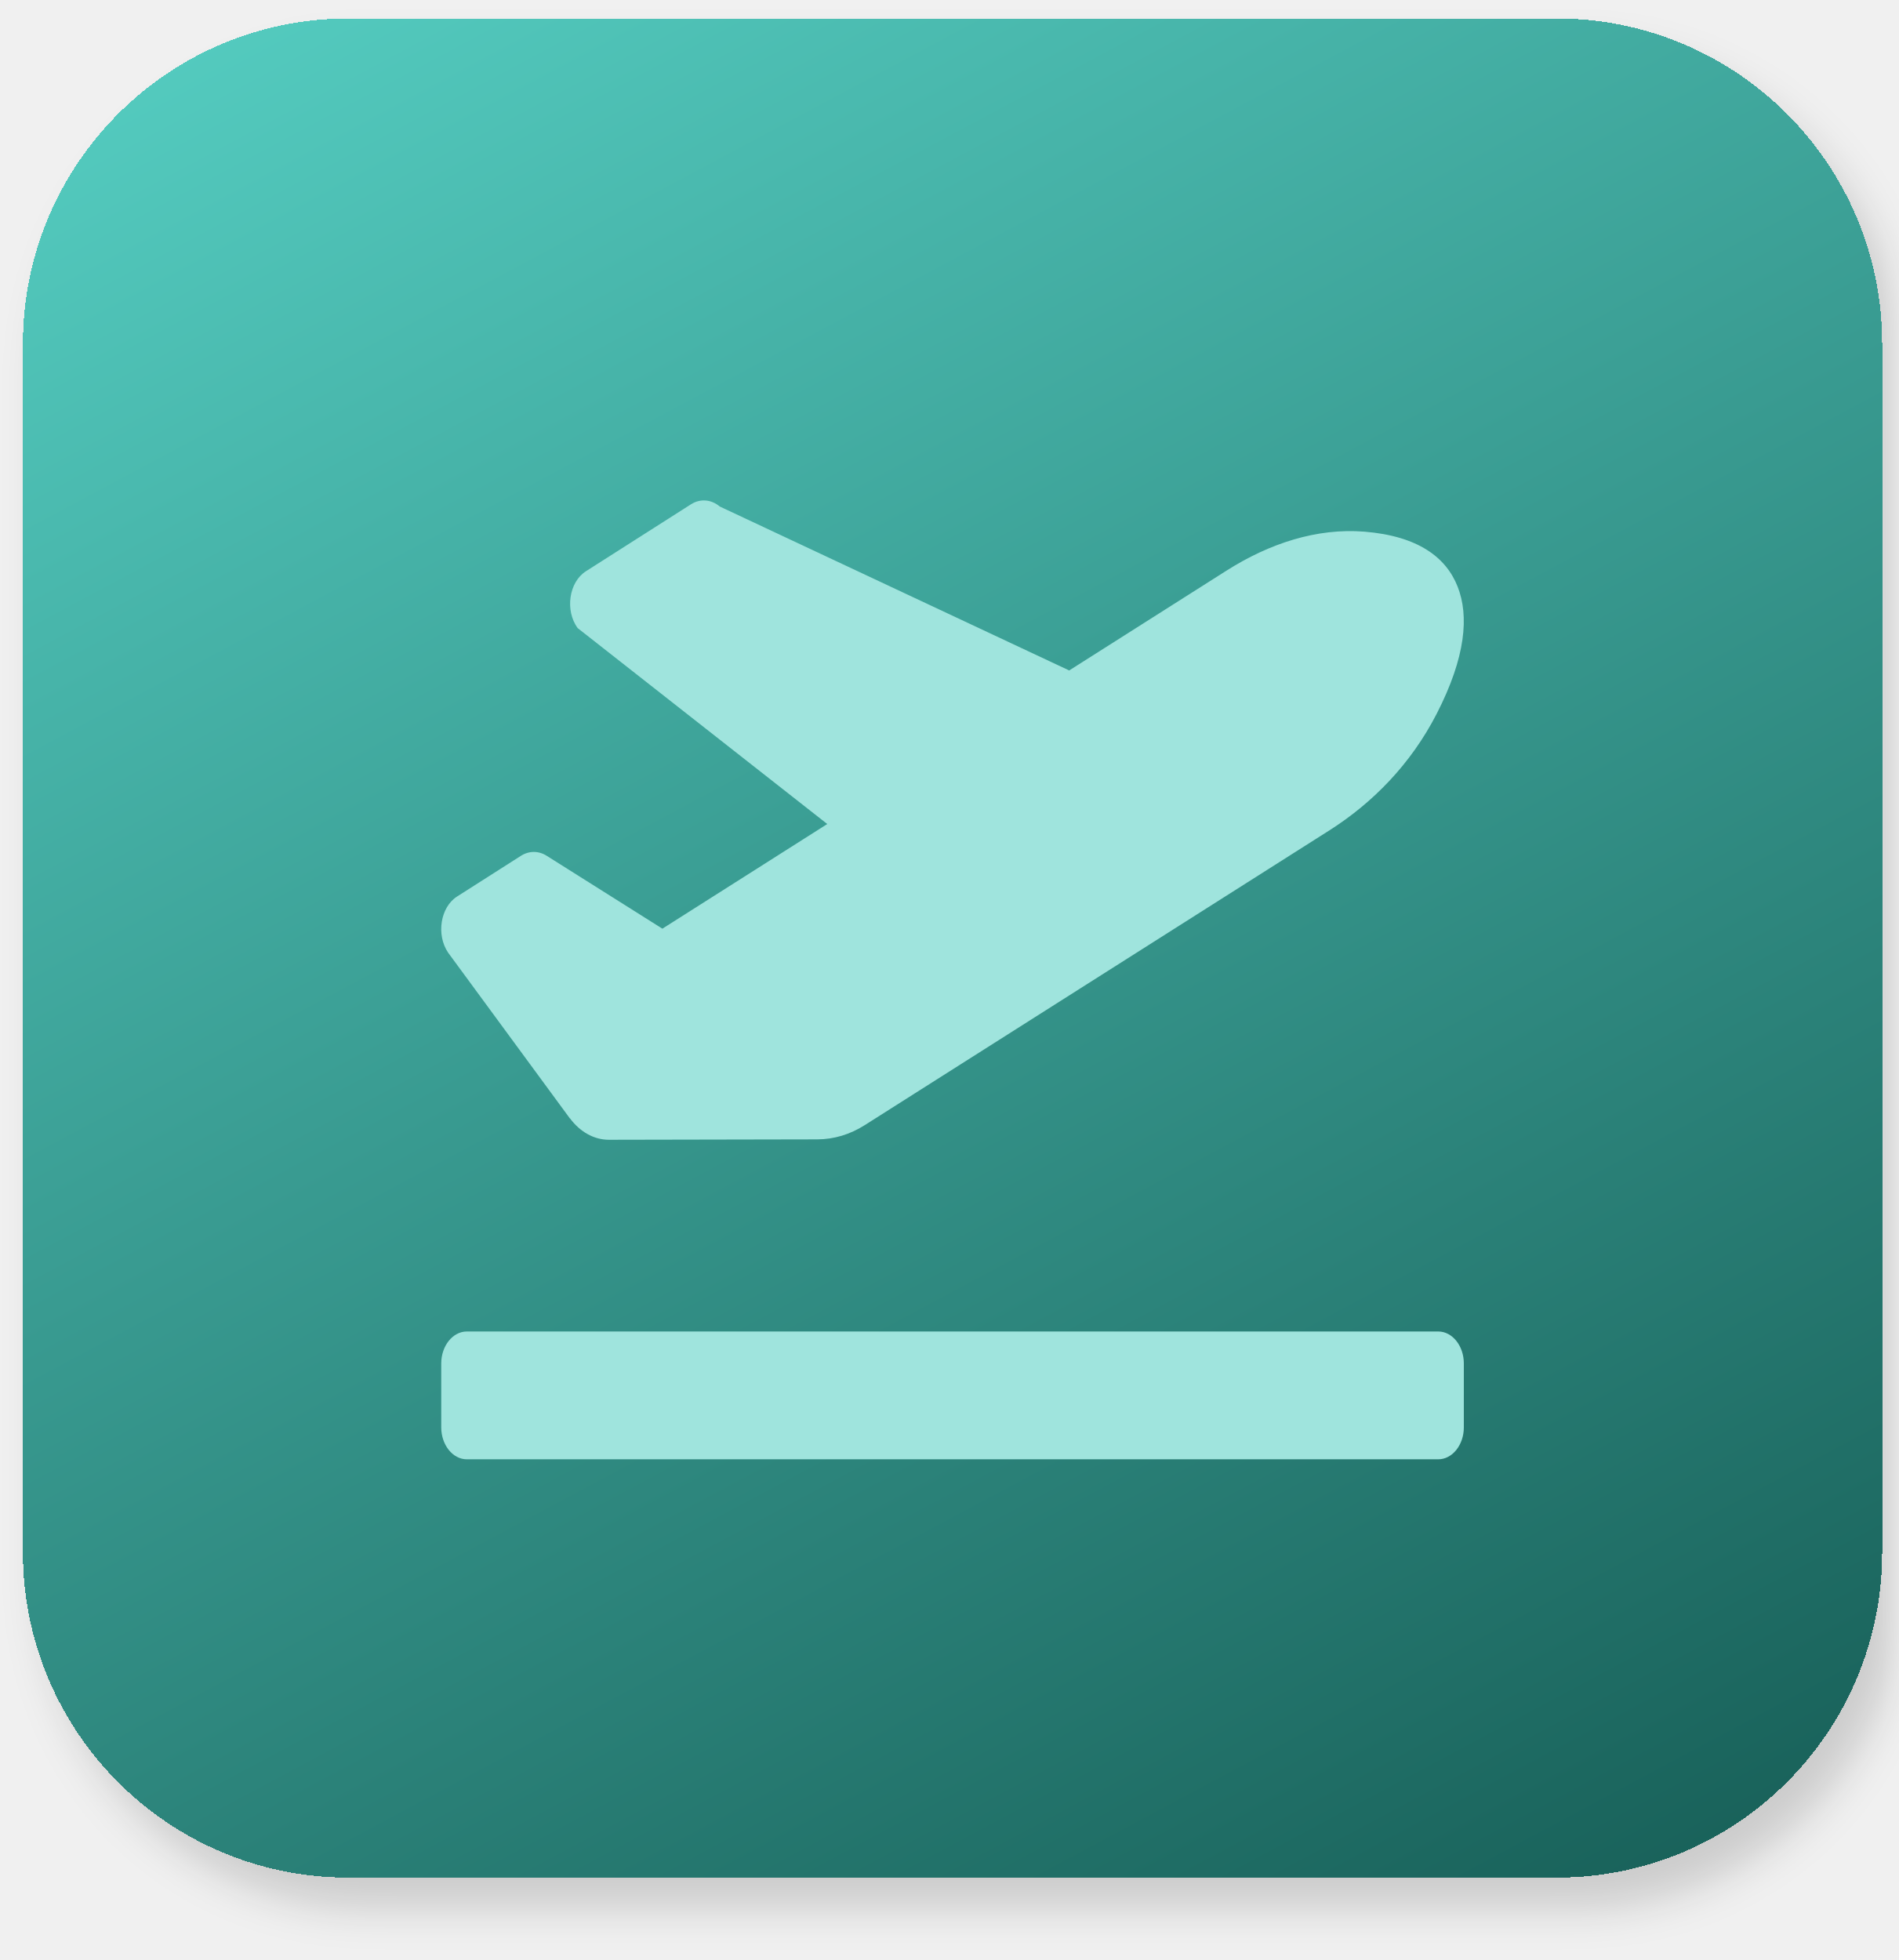
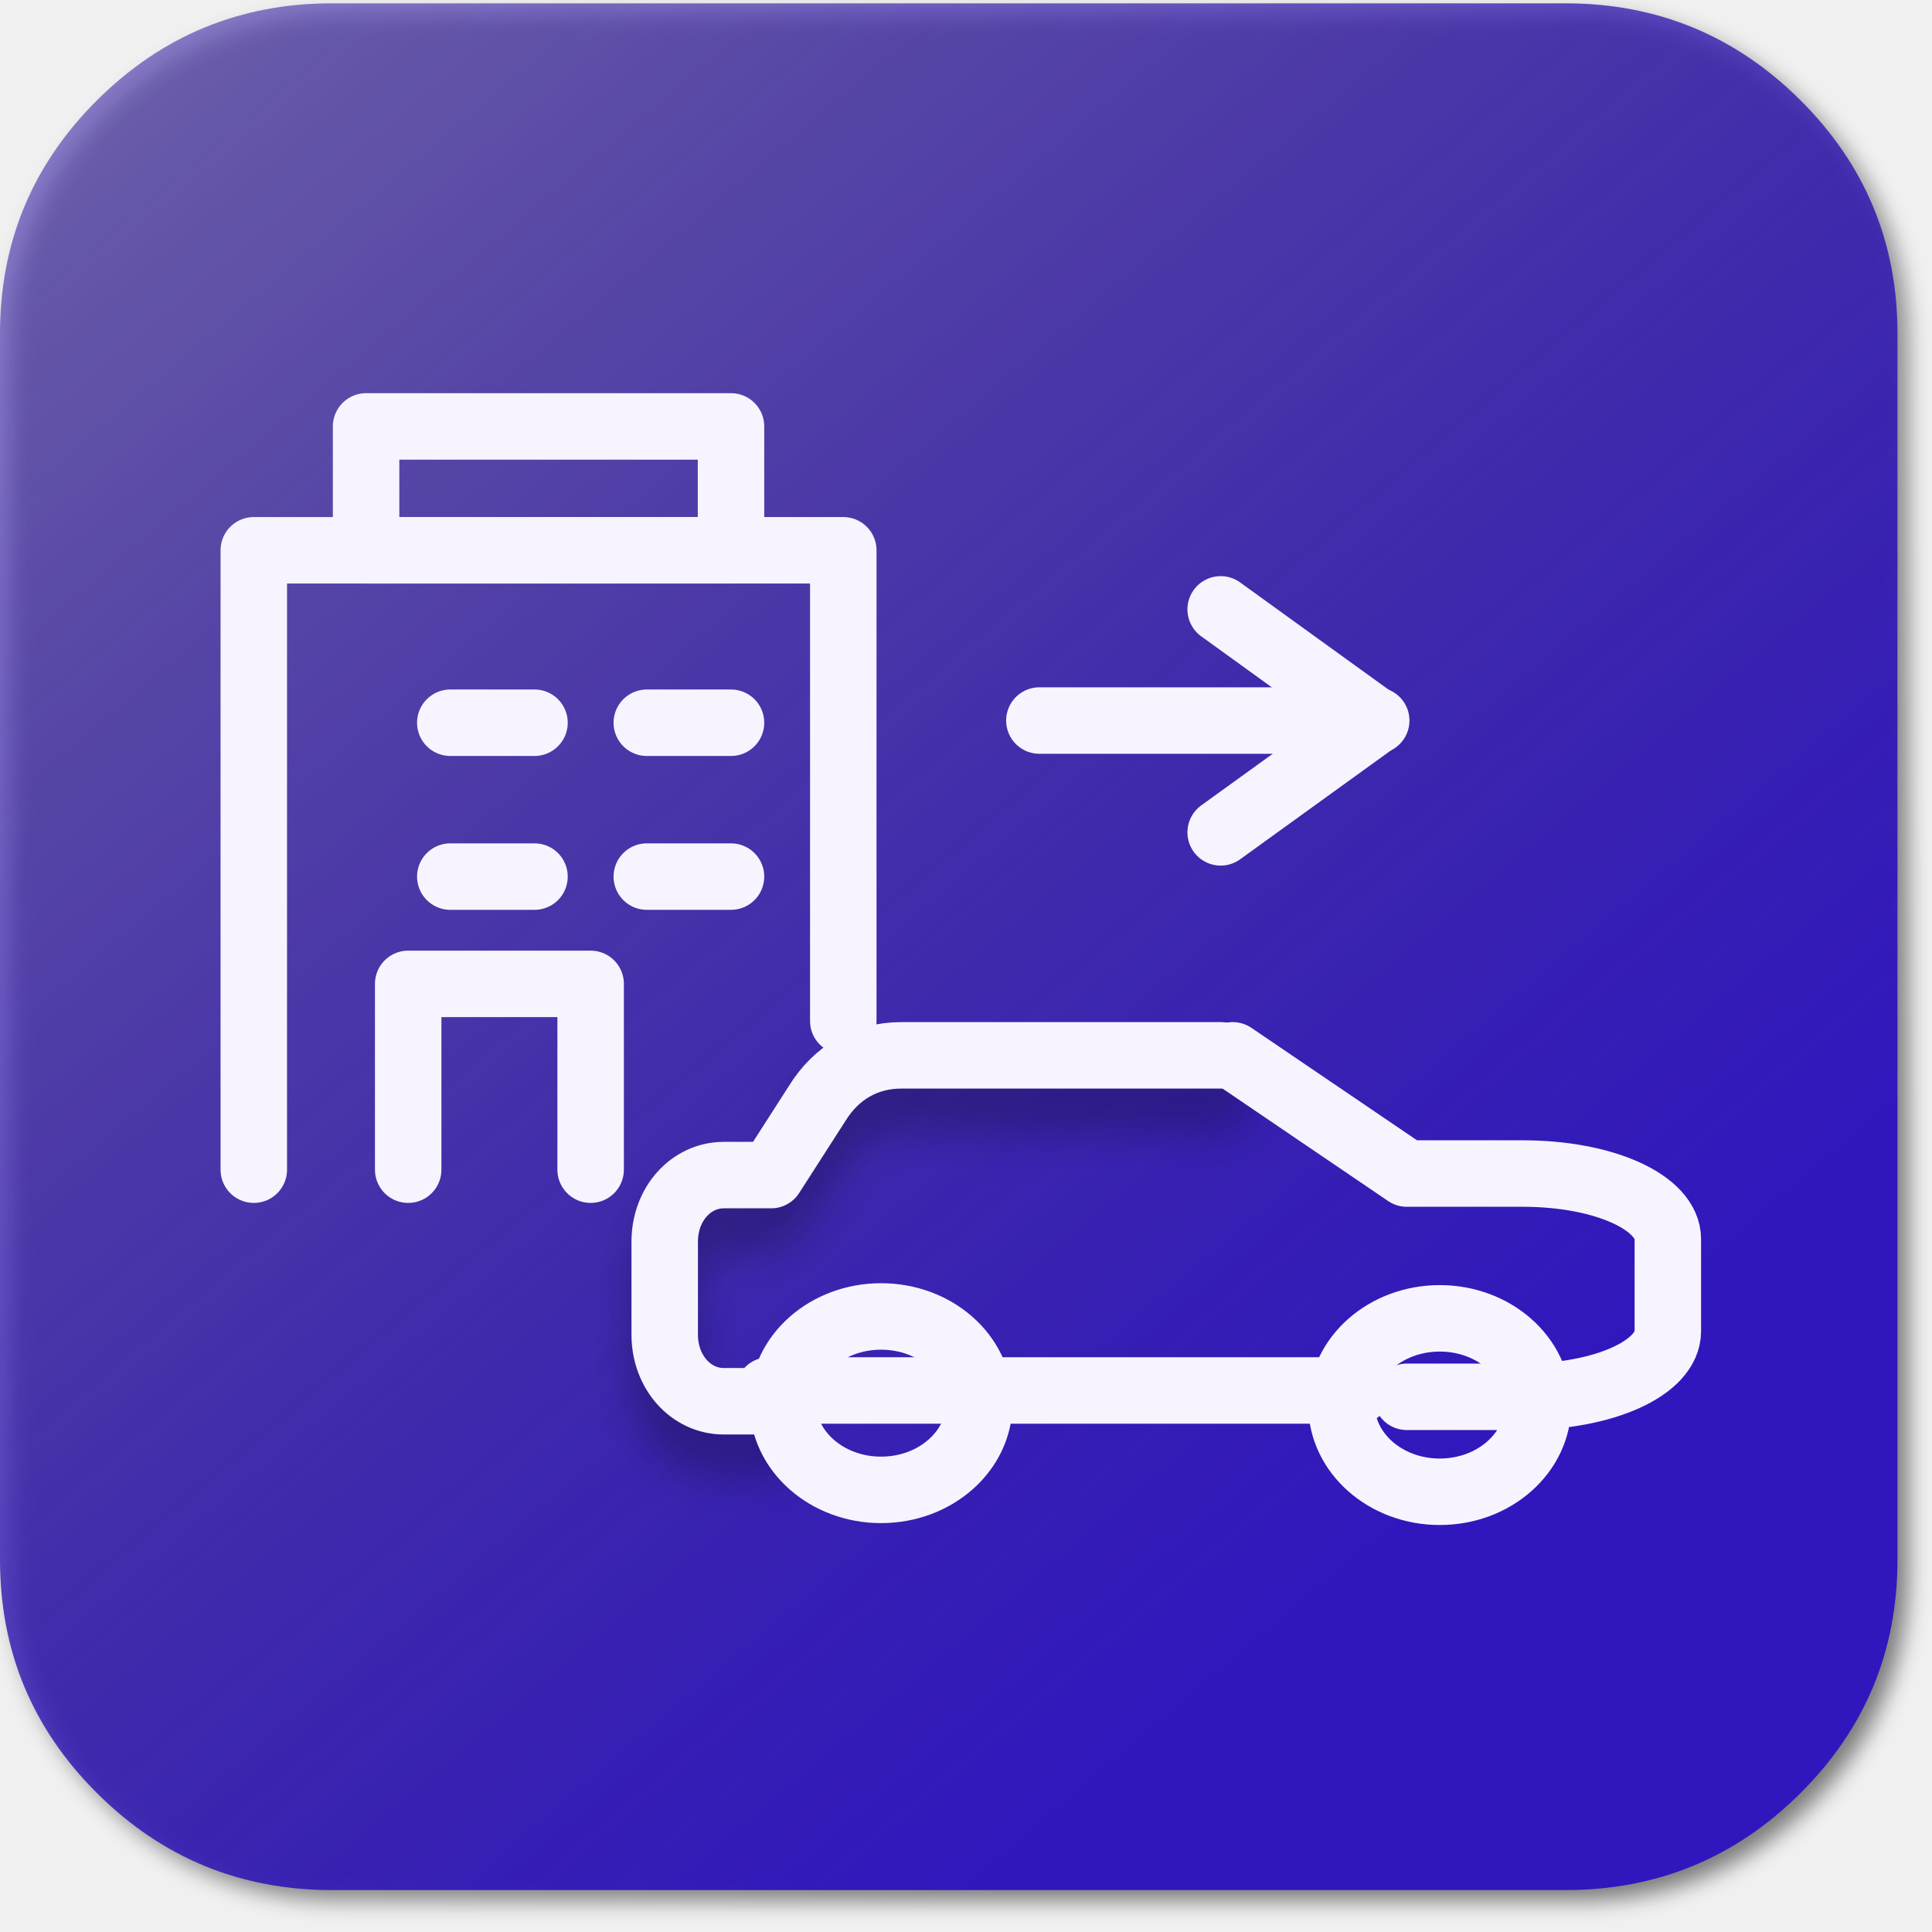
- <svg xmlns="http://www.w3.org/2000/svg" width="184" height="190" viewBox="0 0 184 190" fill="none">
-   <g filter="url(#filter0_d_407_5375)">
-     <rect x="2.22" y="1.792" width="180.22" height="180.22" rx="31.538" fill="url(#paint0_linear_407_5375)" shape-rendering="crispEdges" />
-     <g clip-path="url(#clip0_407_5375)">
-       <path d="M139.413 129.073H45.248C43.885 129.073 42.77 130.467 42.77 132.171V138.366C42.77 140.069 43.885 141.463 45.248 141.463H139.413C140.776 141.463 141.891 140.069 141.891 138.366V132.171C141.891 130.467 140.776 129.073 139.413 129.073ZM55.253 108.416C56.229 109.733 57.592 110.488 59.017 110.488L79.228 110.449C80.821 110.447 82.392 109.976 83.812 109.075L128.882 80.481C133.017 77.848 136.734 74.111 139.258 69.194C142.093 63.676 142.402 59.688 141.287 56.862C140.172 54.035 137.462 51.964 132.258 51.538C127.627 51.17 123.043 52.68 118.892 55.313L103.637 64.993L69.765 49.099C69.358 48.756 68.885 48.556 68.394 48.518C67.904 48.481 67.415 48.608 66.977 48.886L56.802 55.371C55.145 56.416 54.742 59.185 55.997 60.889L80.188 79.88L64.205 90.025L52.992 82.959C52.606 82.714 52.178 82.586 51.745 82.586C51.312 82.586 50.885 82.714 50.498 82.959L44.303 86.908C42.693 87.934 42.259 90.606 43.436 92.348L55.238 108.416H55.253Z" fill="#9FE4DD" />
+ <svg xmlns="http://www.w3.org/2000/svg" width="180.22" height="180.22" viewBox="0 0 180.22 180.22" fill="none">
+   <defs>
+     <linearGradient id="gradient_1" gradientUnits="userSpaceOnUse" x1="15.497" y1="4.109" x2="160.854" y2="175.988">
+       <stop offset="0" stop-color="#2A10A1" stop-opacity="0.529" />
+       <stop offset="0.8" stop-color="#3017BD" />
+     </linearGradient>
+     <filter color-interpolation-filters="sRGB" x="-175" y="-174" width="177" height="176" id="filter_2">
+       <feFlood flood-opacity="0" result="BackgroundImageFix_1" />
+       <feColorMatrix type="matrix" values="0 0 0 0 0 0 0 0 0 0 0 0 0 0 0 0 0 0 1 0" in="SourceAlpha" />
+       <feOffset dx="1" dy="1" />
+       <feGaussianBlur stdDeviation="1" />
+       <feColorMatrix type="matrix" values="0 0 0 0 0 0 0 0 0 0 0 0 0 0 0 0 0 0 0.494 0" />
+       <feBlend mode="normal" in2="BackgroundImageFix_1" result="Shadow_2" />
+       <feBlend mode="normal" in="SourceGraphic" in2="Shadow_2" result="Shape_3" />
+     </filter>
+     <filter color-interpolation-filters="sRGB" x="-49.86" y="-30.268" width="51.86" height="32.268" id="filter_3">
+       <feFlood flood-opacity="0" result="BackgroundImageFix_1" />
+       <feColorMatrix type="matrix" values="0 0 0 0 0 0 0 0 0 0 0 0 0 0 0 0 0 0 1 0" in="SourceAlpha" />
+       <feOffset dx="0" dy="4" />
+       <feGaussianBlur stdDeviation="2" />
+       <feColorMatrix type="matrix" values="0 0 0 0 0 0 0 0 0 0 0 0 0 0 0 0 0 0 0.251 0" />
+       <feBlend mode="normal" in2="BackgroundImageFix_1" result="Shadow_2" />
+       <feBlend mode="normal" in="SourceGraphic" in2="Shadow_2" result="Shape_3" />
+     </filter>
+   </defs>
+   <g>
+     <g transform="translate(0 0.31)">
+       <g>
+         <path d="M0 30.8C0 22.295 3.024 15.035 9.072 9.021C15.121 3.007 22.422 0 30.975 0C30.975 0 146.025 0 146.025 0C154.58 0 161.88 3.007 167.928 9.021C173.977 15.035 177 22.295 177 30.8C177 30.8 177 145.2 177 145.2C177 153.706 173.977 160.964 167.928 166.979C161.88 172.994 154.58 176 146.025 176C146.025 176 30.975 176 30.975 176C22.422 176 15.121 172.994 9.072 166.979C3.024 160.964 0 153.706 0 145.2C0 145.2 0 61.6 0 61.6C0 61.6 0 30.8 0 30.8Z" fill="url(#gradient_1)" fill-rule="evenodd" filter="url(#filter_2)" transform="scale(1 1)" />
+         <g transform="matrix(1 0 0 1 23.675 39.467)">
+           <g transform="scale(1 1)">
+             <g transform="scale(1 1)">
+               <path d="M0 57.778L0 0L54.988 0L54.988 43.911" fill="none" stroke-width="6.2" stroke="#F7F4FF" stroke-linecap="round" stroke-linejoin="round" transform="matrix(1 0 0 1 0 11.555)" />
+               <path d="M34.04 11.555C34.04 11.555 0 11.555 0 11.555C0 11.555 0 0 0 0C0 0 34.04 0 34.04 0C34.04 0 34.04 11.555 34.04 11.555Z" fill="none" stroke-width="6.2" stroke="#F7F4FF" stroke-linecap="round" stroke-linejoin="round" transform="matrix(1 0 0 1 10.475 0)" />
+               <path d="M0 0L7.855 0" fill="none" stroke-width="6.2" stroke="#F7F4FF" stroke-linecap="round" stroke-linejoin="round" transform="matrix(1 0 0 1 18.329 27.641)" />
+               <path d="M0 0L7.855 0" fill="none" stroke-width="6.2" stroke="#F7F4FF" stroke-linecap="round" stroke-linejoin="round" transform="matrix(1 0 0 1 36.659 27.641)" />
+               <path d="M0 0L7.855 0" fill="none" stroke-width="6.2" stroke="#F7F4FF" stroke-linecap="round" stroke-linejoin="round" transform="matrix(1 0 0 1 18.329 41.993)" />
+               <path d="M0 0L7.855 0" fill="none" stroke-width="6.2" stroke="#F7F4FF" stroke-linecap="round" stroke-linejoin="round" transform="matrix(1 0 0 1 36.659 41.993)" />
+               <path d="M0 17.333L0 0L17.02 0L17.02 17.333" fill="none" stroke-width="6.2" stroke="#F7F4FF" stroke-linecap="round" stroke-linejoin="round" transform="matrix(1 0 0 1 14.401 52)" />
+               <path d="M0 0L31.421 0" fill="none" stroke-width="6.2" stroke="#F7F4FF" stroke-linecap="round" stroke-linejoin="round" transform="matrix(1 0 0 1 73.28 27.437)" />
+               <path d="M0 0L14.401 10.4L0 20.8" fill="none" stroke-width="6.2" stroke="#F7F4FF" stroke-linecap="round" stroke-linejoin="round" transform="matrix(1 0 0 1 90.191 17.067)" />
+               <g transform="matrix(1 0 0 1 38.331 58.667)">
+                 <path d="M51.86 0C51.86 0 22.068 0 22.068 0C18.758 0 15.999 1.613 14.234 4.468C14.234 4.468 9.931 11.17 9.931 11.17C9.931 11.17 5.517 11.17 5.517 11.17C2.428 11.17 0 13.9 0 17.375C0 17.375 0 26.062 0 26.062C0 29.537 2.428 32.268 5.517 32.268C5.517 32.268 9.931 32.268 9.931 32.268" fill="none" stroke-width="6.2" stroke="#F7F4FF" stroke-linecap="round" stroke-linejoin="round" filter="url(#filter_3)" transform="matrix(1 0 0 1 0 0)" />
+                 <path d="M0 0C0 0 16.235 11.026 16.235 11.026C16.235 11.026 27.057 11.026 27.057 11.026C34.633 11.026 40.586 13.721 40.586 17.151C40.586 17.151 40.586 25.727 40.586 25.727C40.586 29.157 34.633 31.852 27.057 31.852C27.057 31.852 16.235 31.852 16.235 31.852" fill="none" stroke-width="6.2" stroke="#F7F4FF" stroke-linecap="round" stroke-linejoin="round" transform="matrix(1 0 0 1 52.987 0)" />
+                 <path d="M0 0L54.987 0" fill="none" stroke-width="6.2" stroke="#F7F4FF" stroke-linecap="round" stroke-linejoin="round" transform="matrix(1 0 0 1 9.71 31.263)" />
+                 <path d="M0 8.089C0 3.622 4.103 0 9.165 0C14.226 0 18.329 3.622 18.329 8.089C18.329 12.556 14.226 16.178 9.165 16.178C4.103 16.178 0 12.556 0 8.089Z" fill="none" stroke-width="6.2" stroke="#F7F4FF" stroke-linecap="round" stroke-linejoin="round" transform="matrix(1 0 0 1 11.019 24.356)" />
+                 <path d="M0 8.089C0 3.621 4.103 0 9.165 0C14.226 0 18.329 3.621 18.329 8.089C18.329 12.556 14.226 16.178 9.165 16.178C4.103 16.178 0 12.556 0 8.089Z" fill="none" stroke-width="6.2" stroke="#F7F4FF" stroke-linecap="round" stroke-linejoin="round" transform="matrix(1 0 0 1 63.133 24.533)" />
+               </g>
+             </g>
+           </g>
+         </g>
+       </g>
    </g>
  </g>
-   <defs>
-     <filter id="filter0_d_407_5375" x="0.22" y="0.792" width="188.22" height="188.22" filterUnits="userSpaceOnUse" color-interpolation-filters="sRGB">
-       <feFlood flood-opacity="0" result="BackgroundImageFix" />
-       <feColorMatrix in="SourceAlpha" type="matrix" values="0 0 0 0 0 0 0 0 0 0 0 0 0 0 0 0 0 0 127 0" result="hardAlpha" />
-       <feOffset dx="2" dy="3" />
-       <feGaussianBlur stdDeviation="2" />
-       <feComposite in2="hardAlpha" operator="out" />
-       <feColorMatrix type="matrix" values="0 0 0 0 0 0 0 0 0 0 0 0 0 0 0 0 0 0 0.15 0" />
-       <feBlend mode="normal" in2="BackgroundImageFix" result="effect1_dropShadow_407_5375" />
-       <feBlend mode="normal" in="SourceGraphic" in2="effect1_dropShadow_407_5375" result="shape" />
-     </filter>
-     <linearGradient id="paint0_linear_407_5375" x1="162.328" y1="220.648" x2="33.792" y2="-19.761" gradientUnits="userSpaceOnUse">
-       <stop stop-color="#10524B" />
-       <stop offset="0.986" stop-color="#56CFC3" />
-     </linearGradient>
-     <clipPath id="clip0_407_5375">
-       <rect width="99.121" height="99.121" fill="white" transform="translate(42.7698 42.3423)" />
-     </clipPath>
-   </defs>
</svg>
